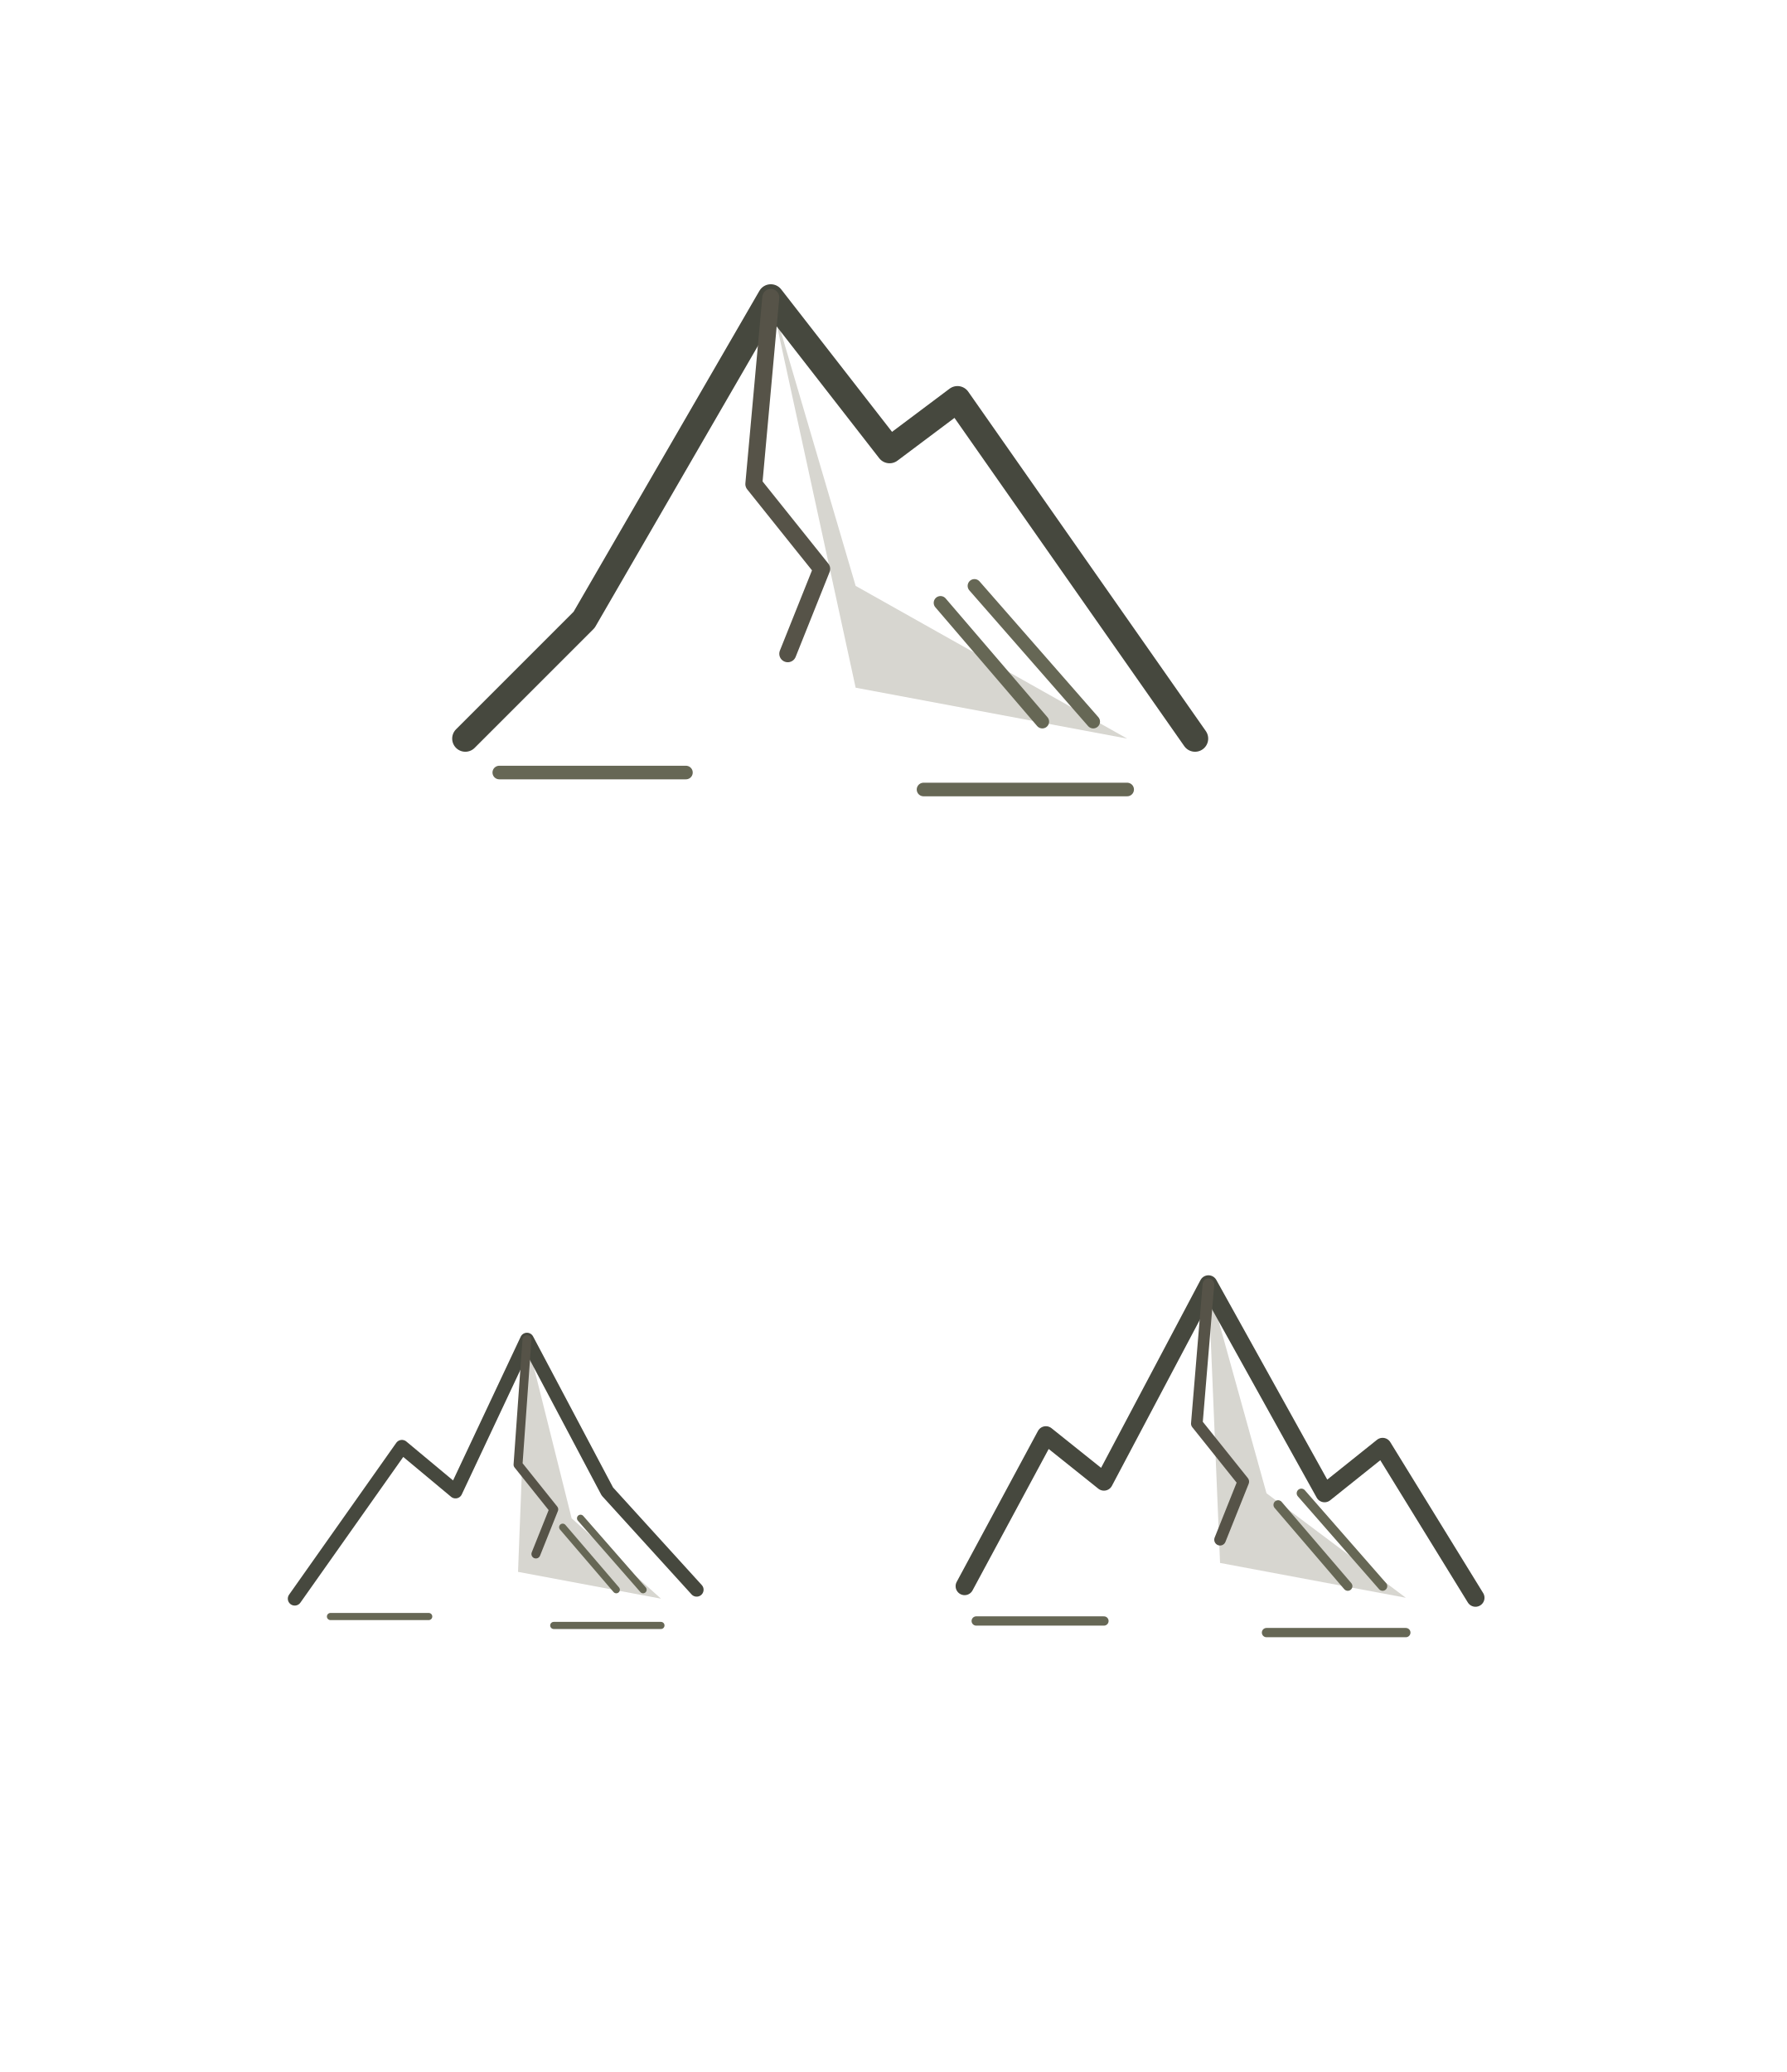
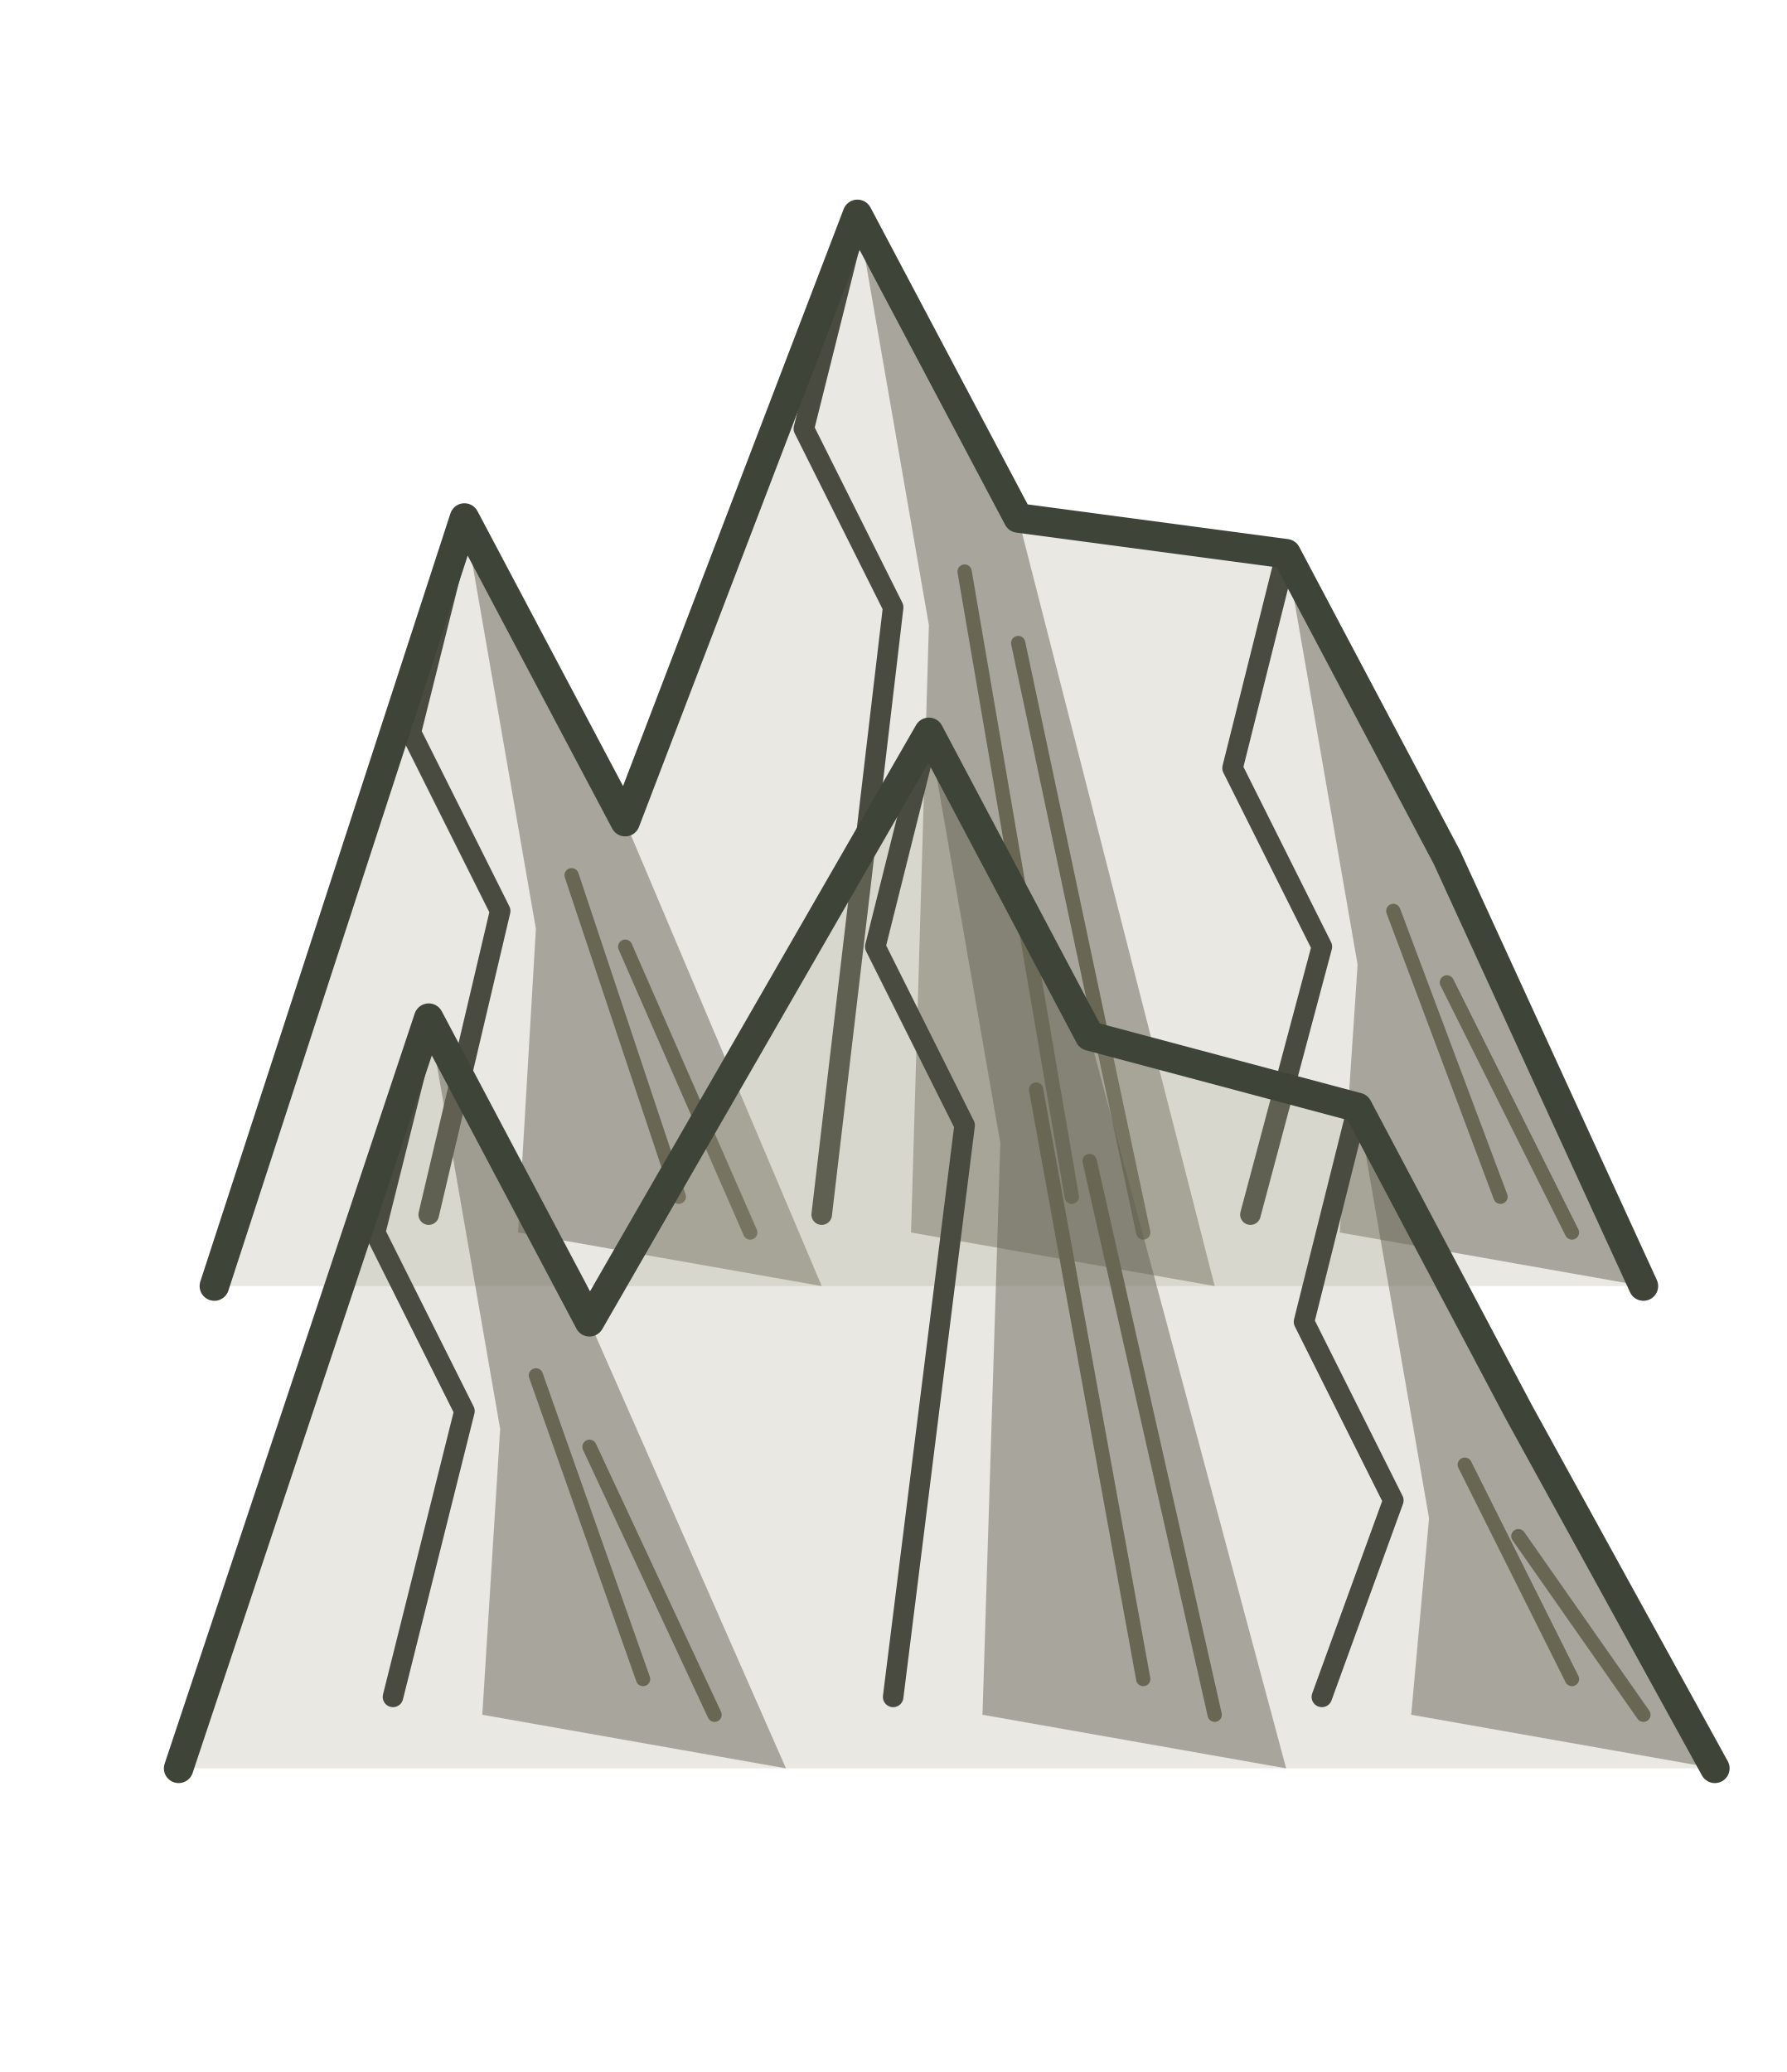
<svg xmlns="http://www.w3.org/2000/svg" viewBox="0 0 100 116">
-   <g transform="translate(46 29) scale(0.95)">
-     <path d="M-3 -13L2 4L18 13L2 10Z" fill="#797461" stroke="none" stroke-width="0" opacity="0.3" stroke-linecap="round" stroke-linejoin="round" />
-     <path d="M-21 13L-14 6L-3 -13L4 -4L8 -7L22 13" fill="none" stroke="#46483E" stroke-width="1.55" opacity="1" stroke-linecap="round" stroke-linejoin="round" />
-     <path d="M-3 -13L-4 -2L0 3L-2 8" fill="none" stroke="#565348" stroke-width="1" opacity="1" stroke-linecap="round" stroke-linejoin="round" />
-     <path d="M7 5L13 12M9 4L16 12M-19 15L-8 15M6 16L18 16" fill="none" stroke="#666755" stroke-width="0.8" opacity="1" stroke-linecap="round" stroke-linejoin="round" />
-   </g>
-   <g transform="translate(67 81) scale(0.65)">
-     <path d="M1 -14L6 4L18 13L2 10Z" fill="#797461" stroke="none" stroke-width="0" opacity="0.3" stroke-linecap="round" stroke-linejoin="round" />
-     <path d="M-20 12L-13 -1L-8 3L1 -14L11 4L16 0L24 13" fill="none" stroke="#46483E" stroke-width="1.55" opacity="1" stroke-linecap="round" stroke-linejoin="round" />
-     <path d="M1 -14L0 -2L4 3L2 8" fill="none" stroke="#565348" stroke-width="1" opacity="1" stroke-linecap="round" stroke-linejoin="round" />
-     <path d="M7 5L13 12M9 4L16 12M-19 15L-8 15M6 16L18 16" fill="none" stroke="#666755" stroke-width="0.8" opacity="1" stroke-linecap="round" stroke-linejoin="round" />
-   </g>
-   <g transform="translate(28 83) scale(0.5)">
-     <path d="M3 -16L8 4L18 13L2 10Z" fill="#797461" stroke="none" stroke-width="0" opacity="0.3" stroke-linecap="round" stroke-linejoin="round" />
-     <path d="M-23 13L-11 -4L-5 1L3 -16L12 1L22 12" fill="none" stroke="#46483E" stroke-width="1.55" opacity="1" stroke-linecap="round" stroke-linejoin="round" />
-     <path d="M3 -16L2 -2L6 3L4 8" fill="none" stroke="#565348" stroke-width="1" opacity="1" stroke-linecap="round" stroke-linejoin="round" />
-     <path d="M7 5L13 12M9 4L16 12M-19 15L-8 15M6 16L18 16" fill="none" stroke="#666755" stroke-width="0.8" opacity="1" stroke-linecap="round" stroke-linejoin="round" />
-   </g>
+   <path d="M12 72L26 29L35 46L48 12L57 29L72 31L81 48L92 72Z" fill="#A4A08A" stroke="none" stroke-width="0" opacity="0.24" stroke-linecap="round" stroke-linejoin="round" />
+   <path d="M26 29L35 46L46 72L29 69L30 52Z" fill="#615F50" stroke="none" stroke-width="0" opacity="0.48" stroke-linecap="round" stroke-linejoin="round" />
+   <path d="M26 29L23 41L28 51L24 68" fill="none" stroke="#4A4B40" stroke-width="1.15" opacity="1" stroke-linecap="round" stroke-linejoin="round" />
+   <path d="M32 49L38 67M35 53L42 69" fill="none" stroke="#696654" stroke-width="0.8" opacity="1" stroke-linecap="round" stroke-linejoin="round" />
+   <path d="M48 12L57 29L68 72L51 69L52 35Z" fill="#615F50" stroke="none" stroke-width="0" opacity="0.48" stroke-linecap="round" stroke-linejoin="round" />
+   <path d="M48 12L45 24L50 34L46 68" fill="none" stroke="#4A4B40" stroke-width="1.15" opacity="1" stroke-linecap="round" stroke-linejoin="round" />
+   <path d="M54 32L60 67M57 36L64 69" fill="none" stroke="#696654" stroke-width="0.8" opacity="1" stroke-linecap="round" stroke-linejoin="round" />
+   <path d="M72 31L81 48L92 72L75 69L76 54Z" fill="#615F50" stroke="none" stroke-width="0" opacity="0.48" stroke-linecap="round" stroke-linejoin="round" />
+   <path d="M72 31L69 43L74 53L70 68" fill="none" stroke="#4A4B40" stroke-width="1.15" opacity="1" stroke-linecap="round" stroke-linejoin="round" />
+   <path d="M78 51L84 67M81 55L88 69" fill="none" stroke="#696654" stroke-width="0.8" opacity="1" stroke-linecap="round" stroke-linejoin="round" />
+   <path d="M12 72L26 29L35 46L48 12L57 29L72 31L81 48L92 72" fill="none" stroke="#3E4437" stroke-width="1.65" opacity="1" stroke-linecap="round" stroke-linejoin="round" />
+   <path d="M10 99L24 57L33 74L52 41L61 58L76 62L85 79L96 99Z" fill="#A4A08A" stroke="none" stroke-width="0" opacity="0.24" stroke-linecap="round" stroke-linejoin="round" />
+   <path d="M24 57L33 74L44 99L27 96L28 80Z" fill="#615F50" stroke="none" stroke-width="0" opacity="0.48" stroke-linecap="round" stroke-linejoin="round" />
+   <path d="M24 57L21 69L26 79L22 95" fill="none" stroke="#4A4B40" stroke-width="1.15" opacity="1" stroke-linecap="round" stroke-linejoin="round" />
+   <path d="M30 77L36 94M33 81L40 96" fill="none" stroke="#696654" stroke-width="0.8" opacity="1" stroke-linecap="round" stroke-linejoin="round" />
+   <path d="M52 41L61 58L72 99L55 96L56 64Z" fill="#615F50" stroke="none" stroke-width="0" opacity="0.48" stroke-linecap="round" stroke-linejoin="round" />
+   <path d="M52 41L49 53L54 63L50 95" fill="none" stroke="#4A4B40" stroke-width="1.15" opacity="1" stroke-linecap="round" stroke-linejoin="round" />
+   <path d="M58 61L64 94M61 65L68 96" fill="none" stroke="#696654" stroke-width="0.8" opacity="1" stroke-linecap="round" stroke-linejoin="round" />
+   <path d="M76 62L85 79L96 99L79 96L80 85Z" fill="#615F50" stroke="none" stroke-width="0" opacity="0.48" stroke-linecap="round" stroke-linejoin="round" />
+   <path d="M76 62L73 74L78 84L74 95" fill="none" stroke="#4A4B40" stroke-width="1.15" opacity="1" stroke-linecap="round" stroke-linejoin="round" />
+   <path d="M82 82L88 94M85 86L92 96" fill="none" stroke="#696654" stroke-width="0.8" opacity="1" stroke-linecap="round" stroke-linejoin="round" />
+   <path d="M10 99L24 57L33 74L52 41L61 58L76 62L85 79L96 99" fill="none" stroke="#3E4437" stroke-width="1.65" opacity="1" stroke-linecap="round" stroke-linejoin="round" />
</svg>
